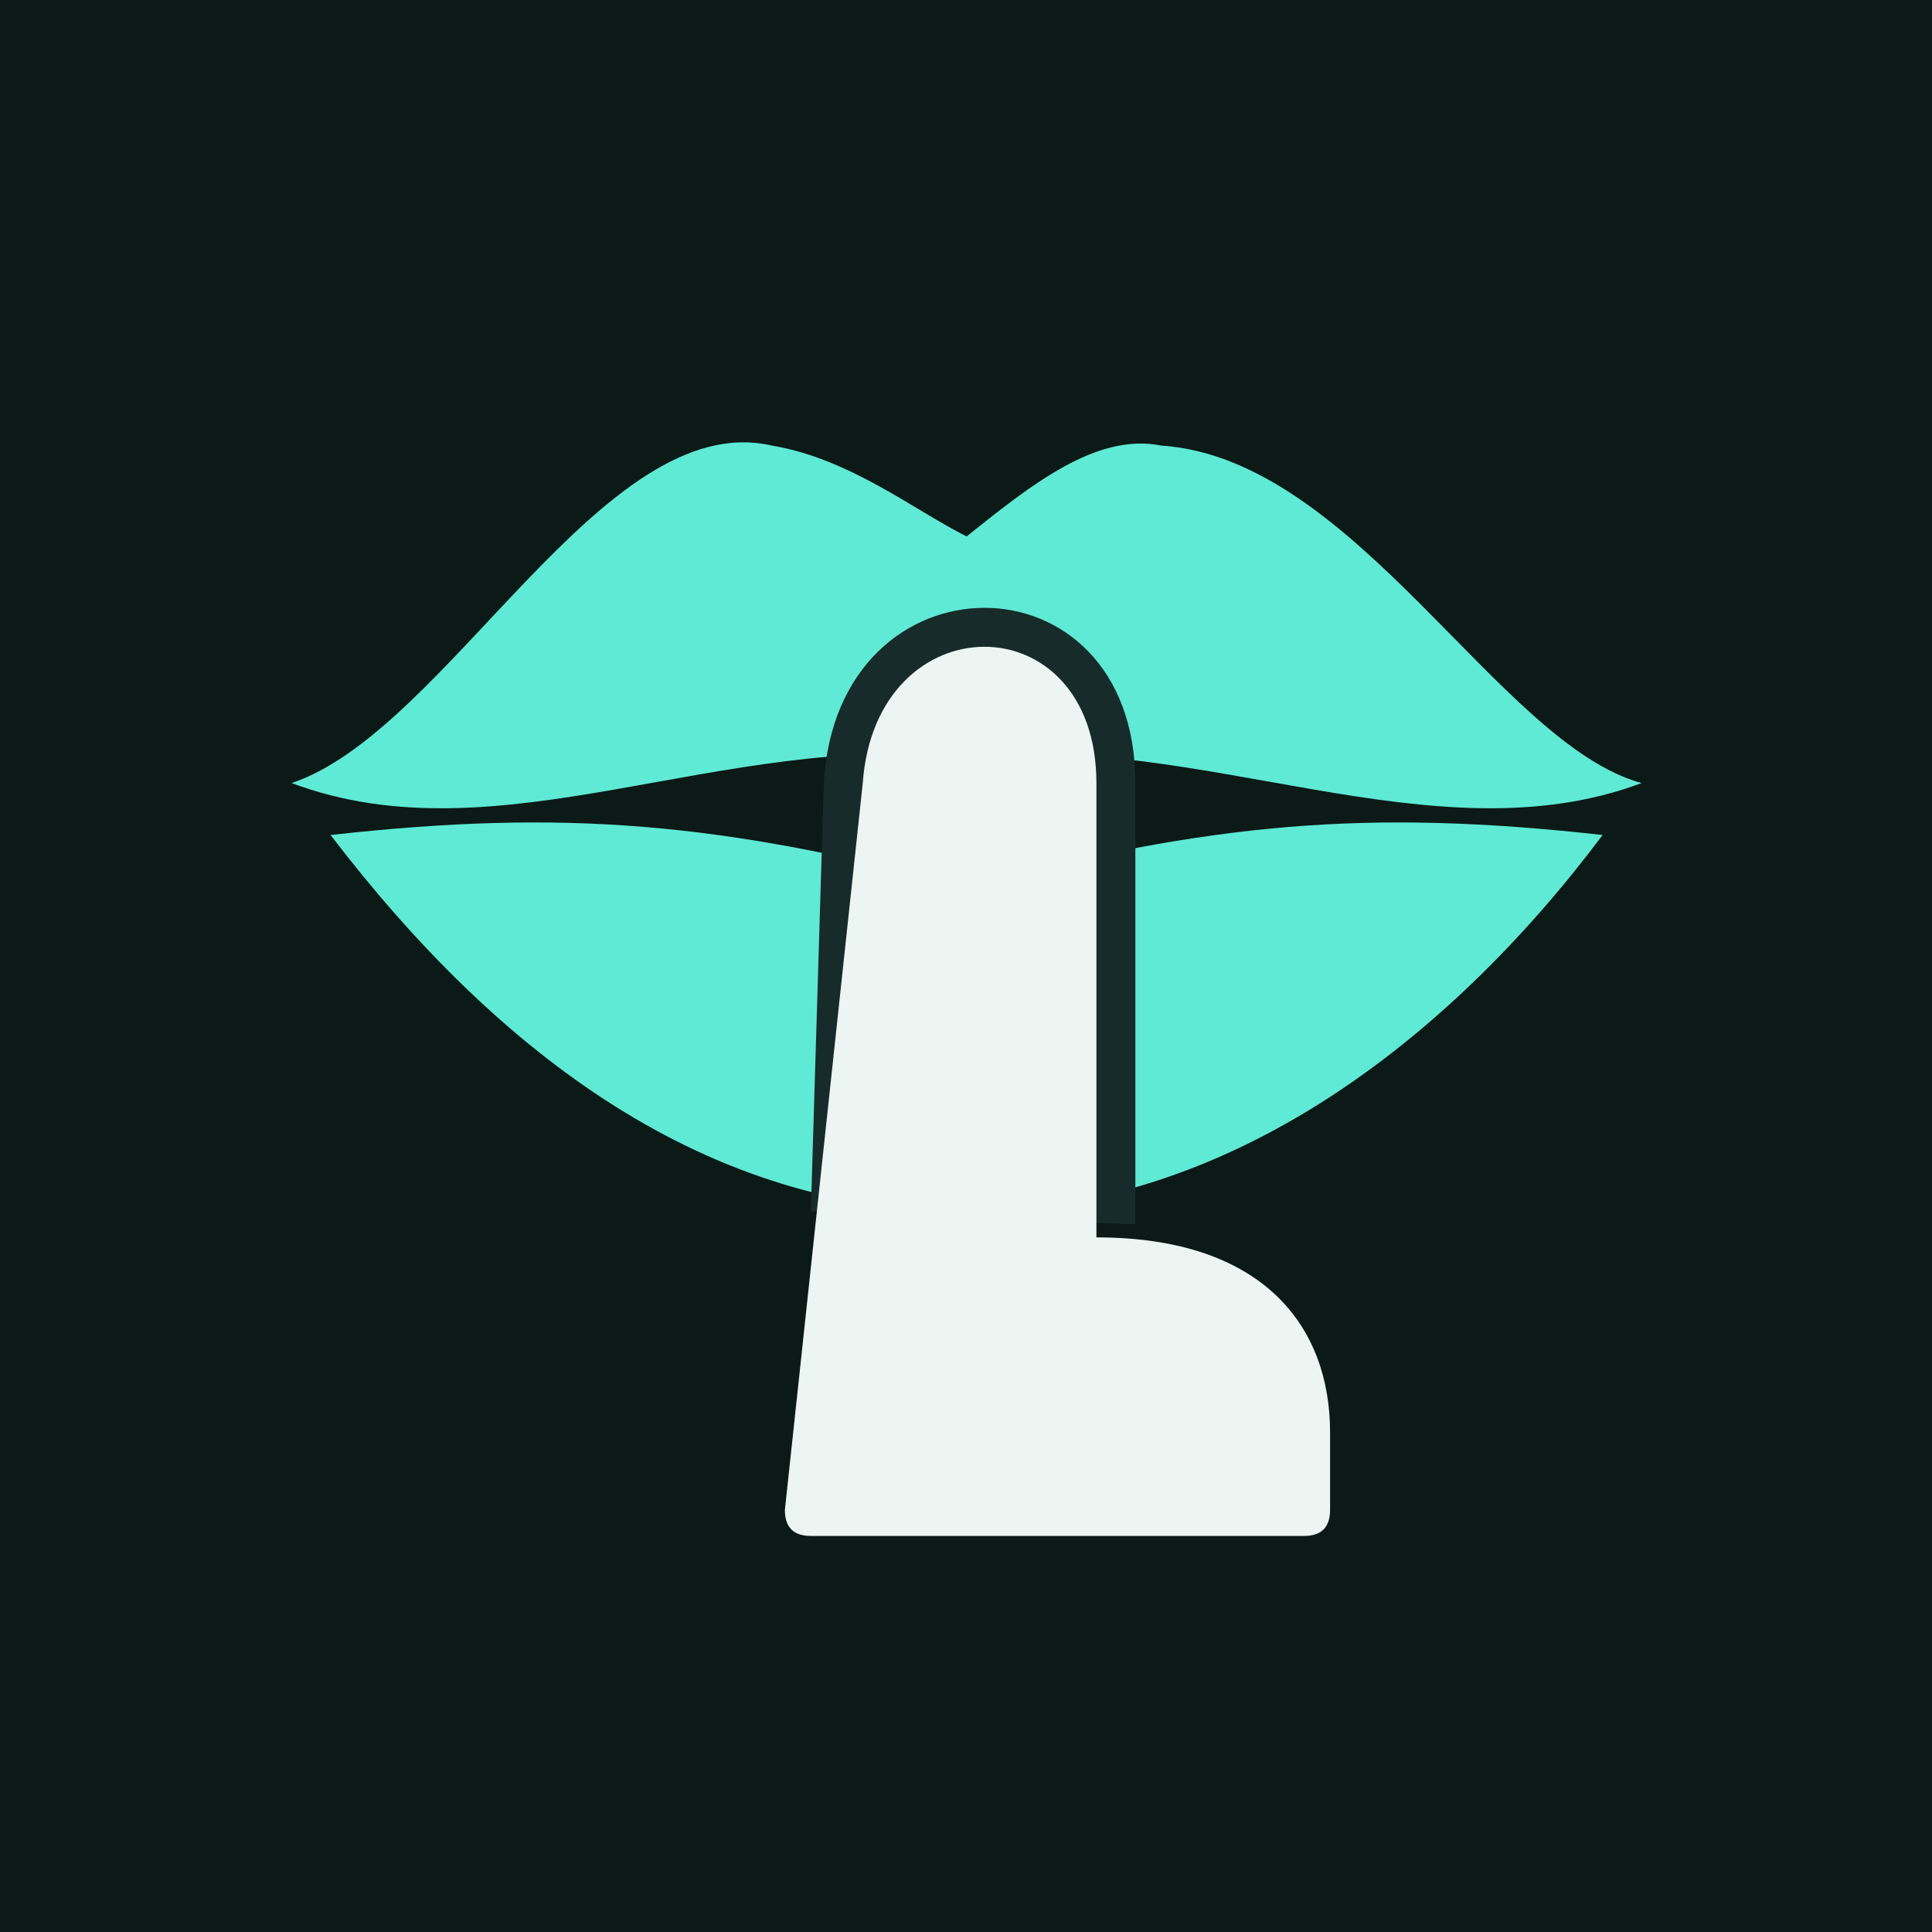
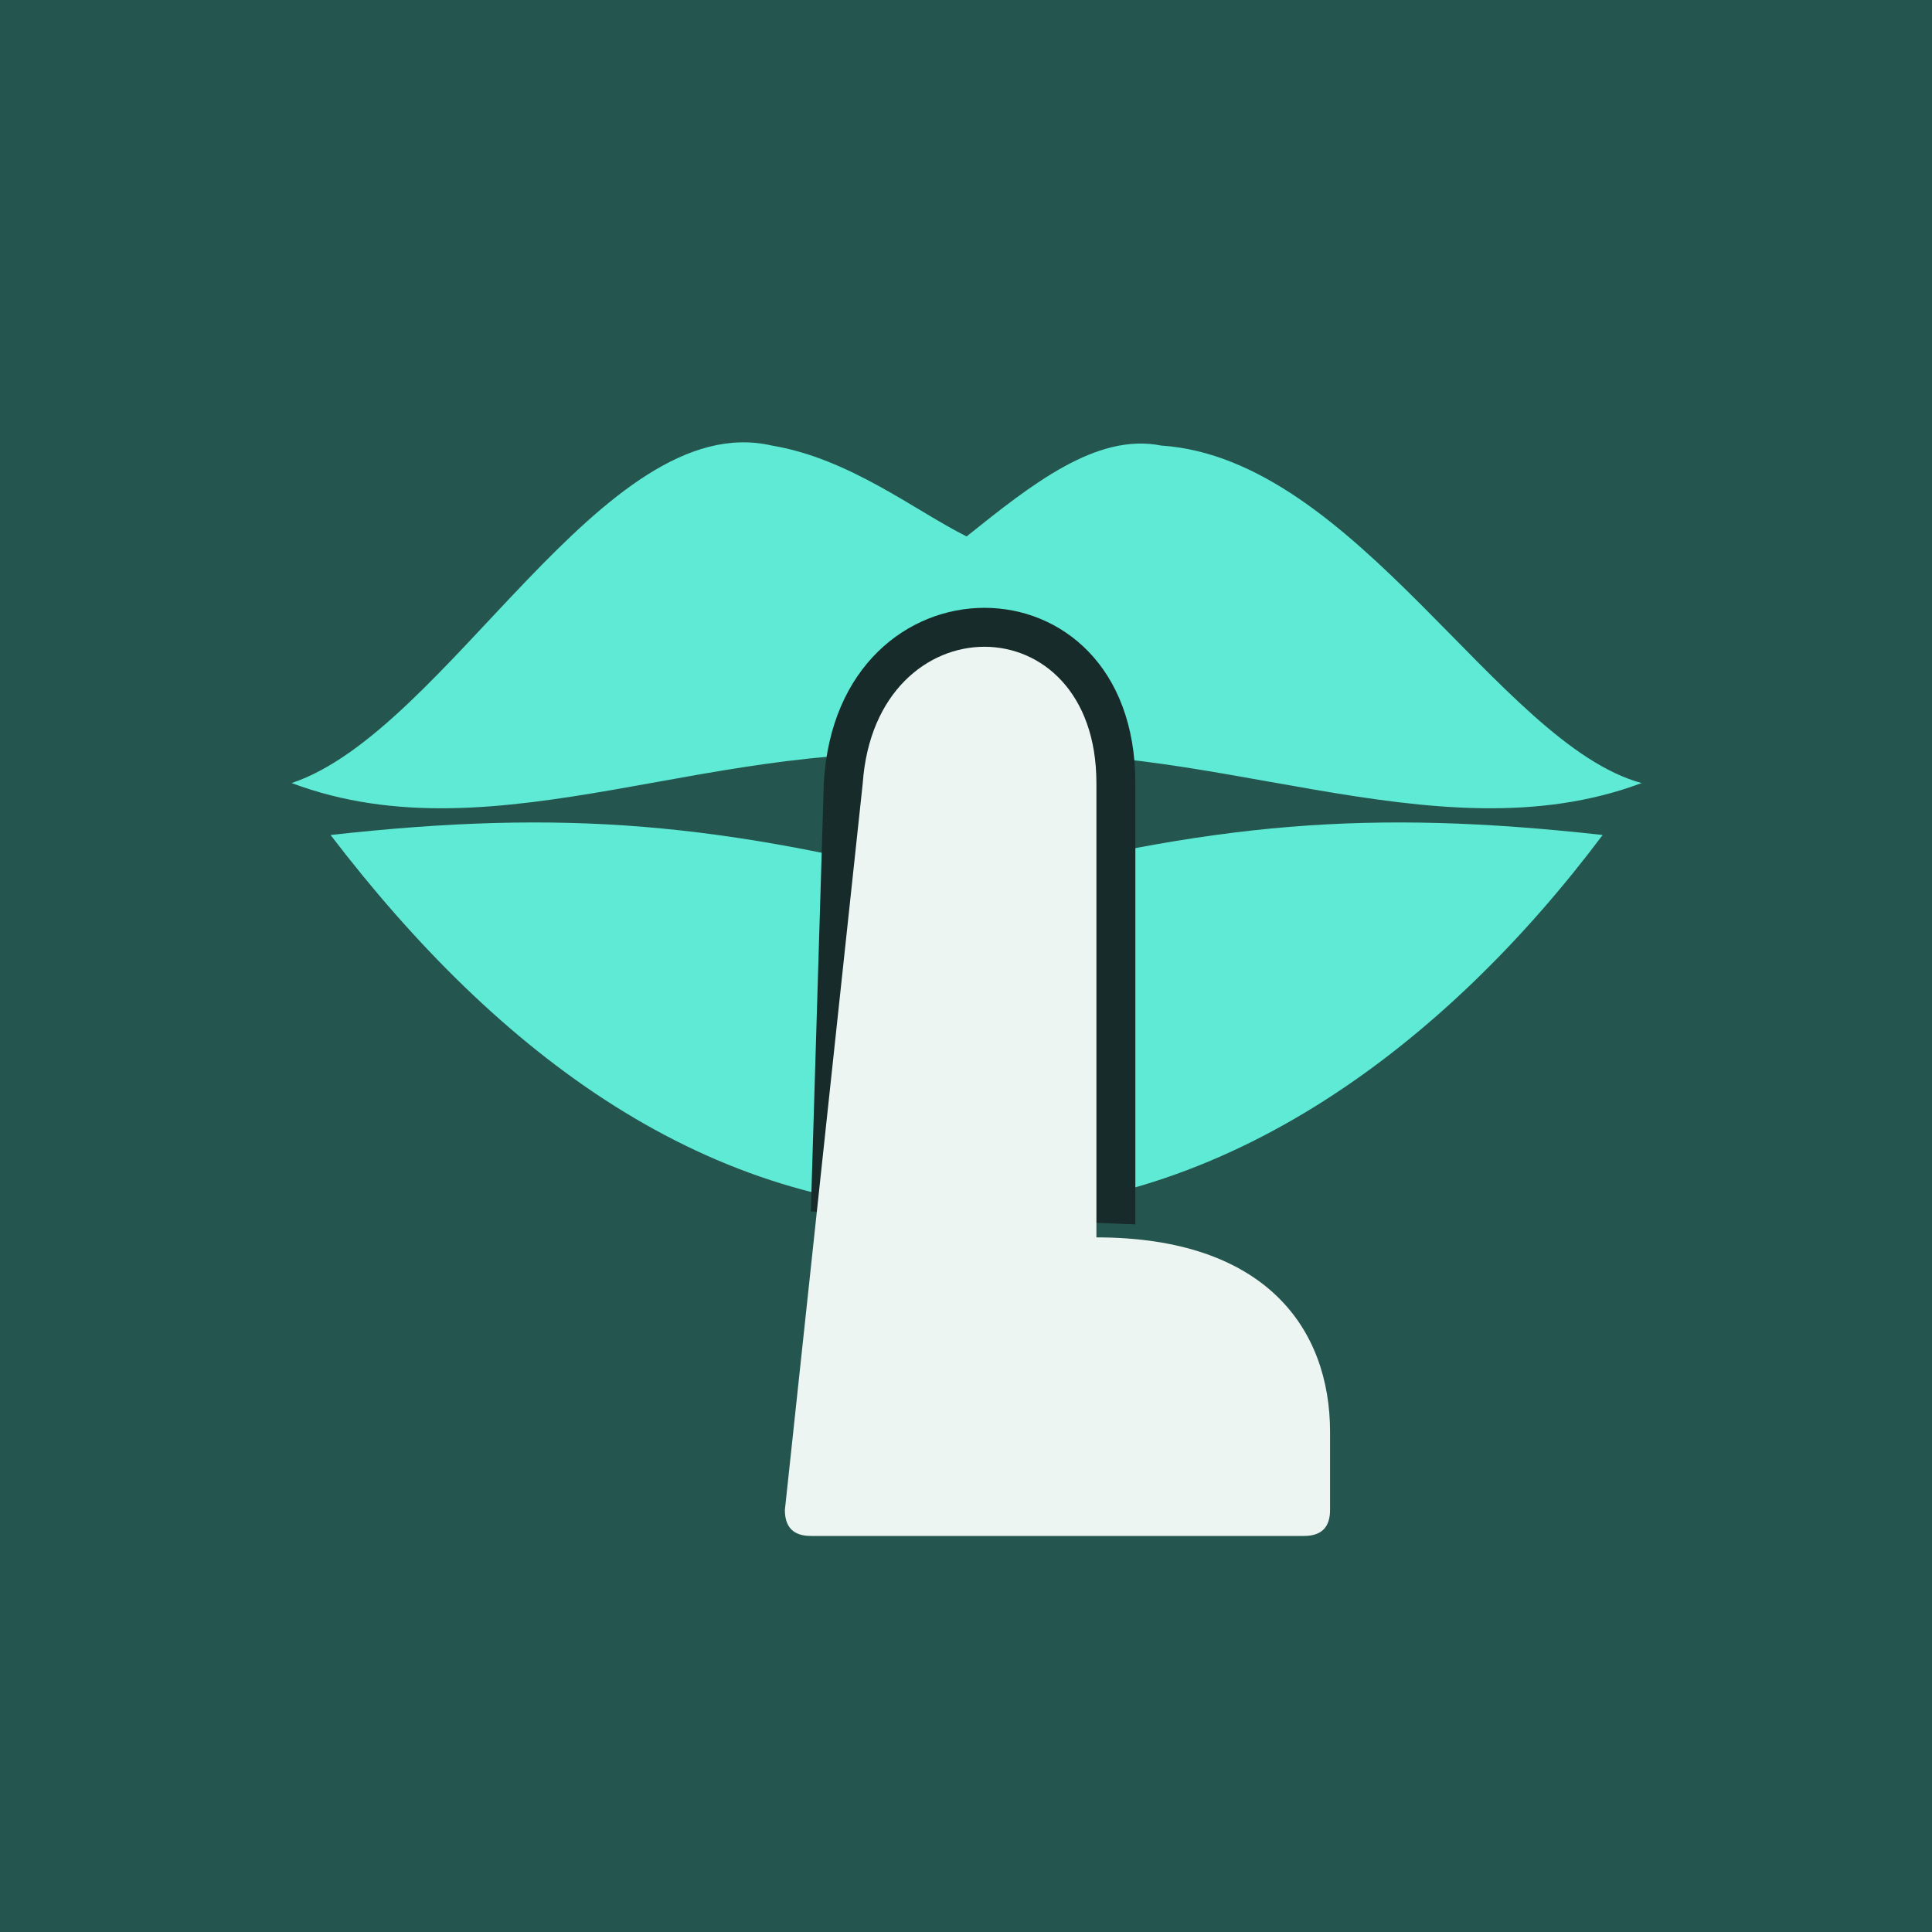
<svg xmlns="http://www.w3.org/2000/svg" viewBox="0 0 128 128" fill="none">
-   <path fill="#0b1917" d="M0 0H128V128H0Z" />
+   <path fill="#24554f" d="M0 0H128V128H0Z" />
  <g transform="translate(9 2) scale(.86)">
    <path fill="#5eead4" d="M12 58C24 54 36 29 49 32C55 33 60 37 64 39C69 35 74 31 79 32C94 33 105 55 116 58C100 64 82 54 64 56C45 54 28 64 12 58Z" />
    <path fill="#5eead4" d="M15 62C33 60 45 61 64 66C83 61 95 60 113 62C101 78 84 91 64 91C44 91 28 79 15 62Z" />
    <path fill="#172b2a" d="M52 91L53 58C54 40 77 40 77 58V92Z" />
    <path fill="#ecf5f1" d="M50 114L56 58C57 44 74 44 74 58V93C87 93 92 100 92 108V114Q92 116 90 116H52Q50 116 50 114Z" />
  </g>
</svg>
